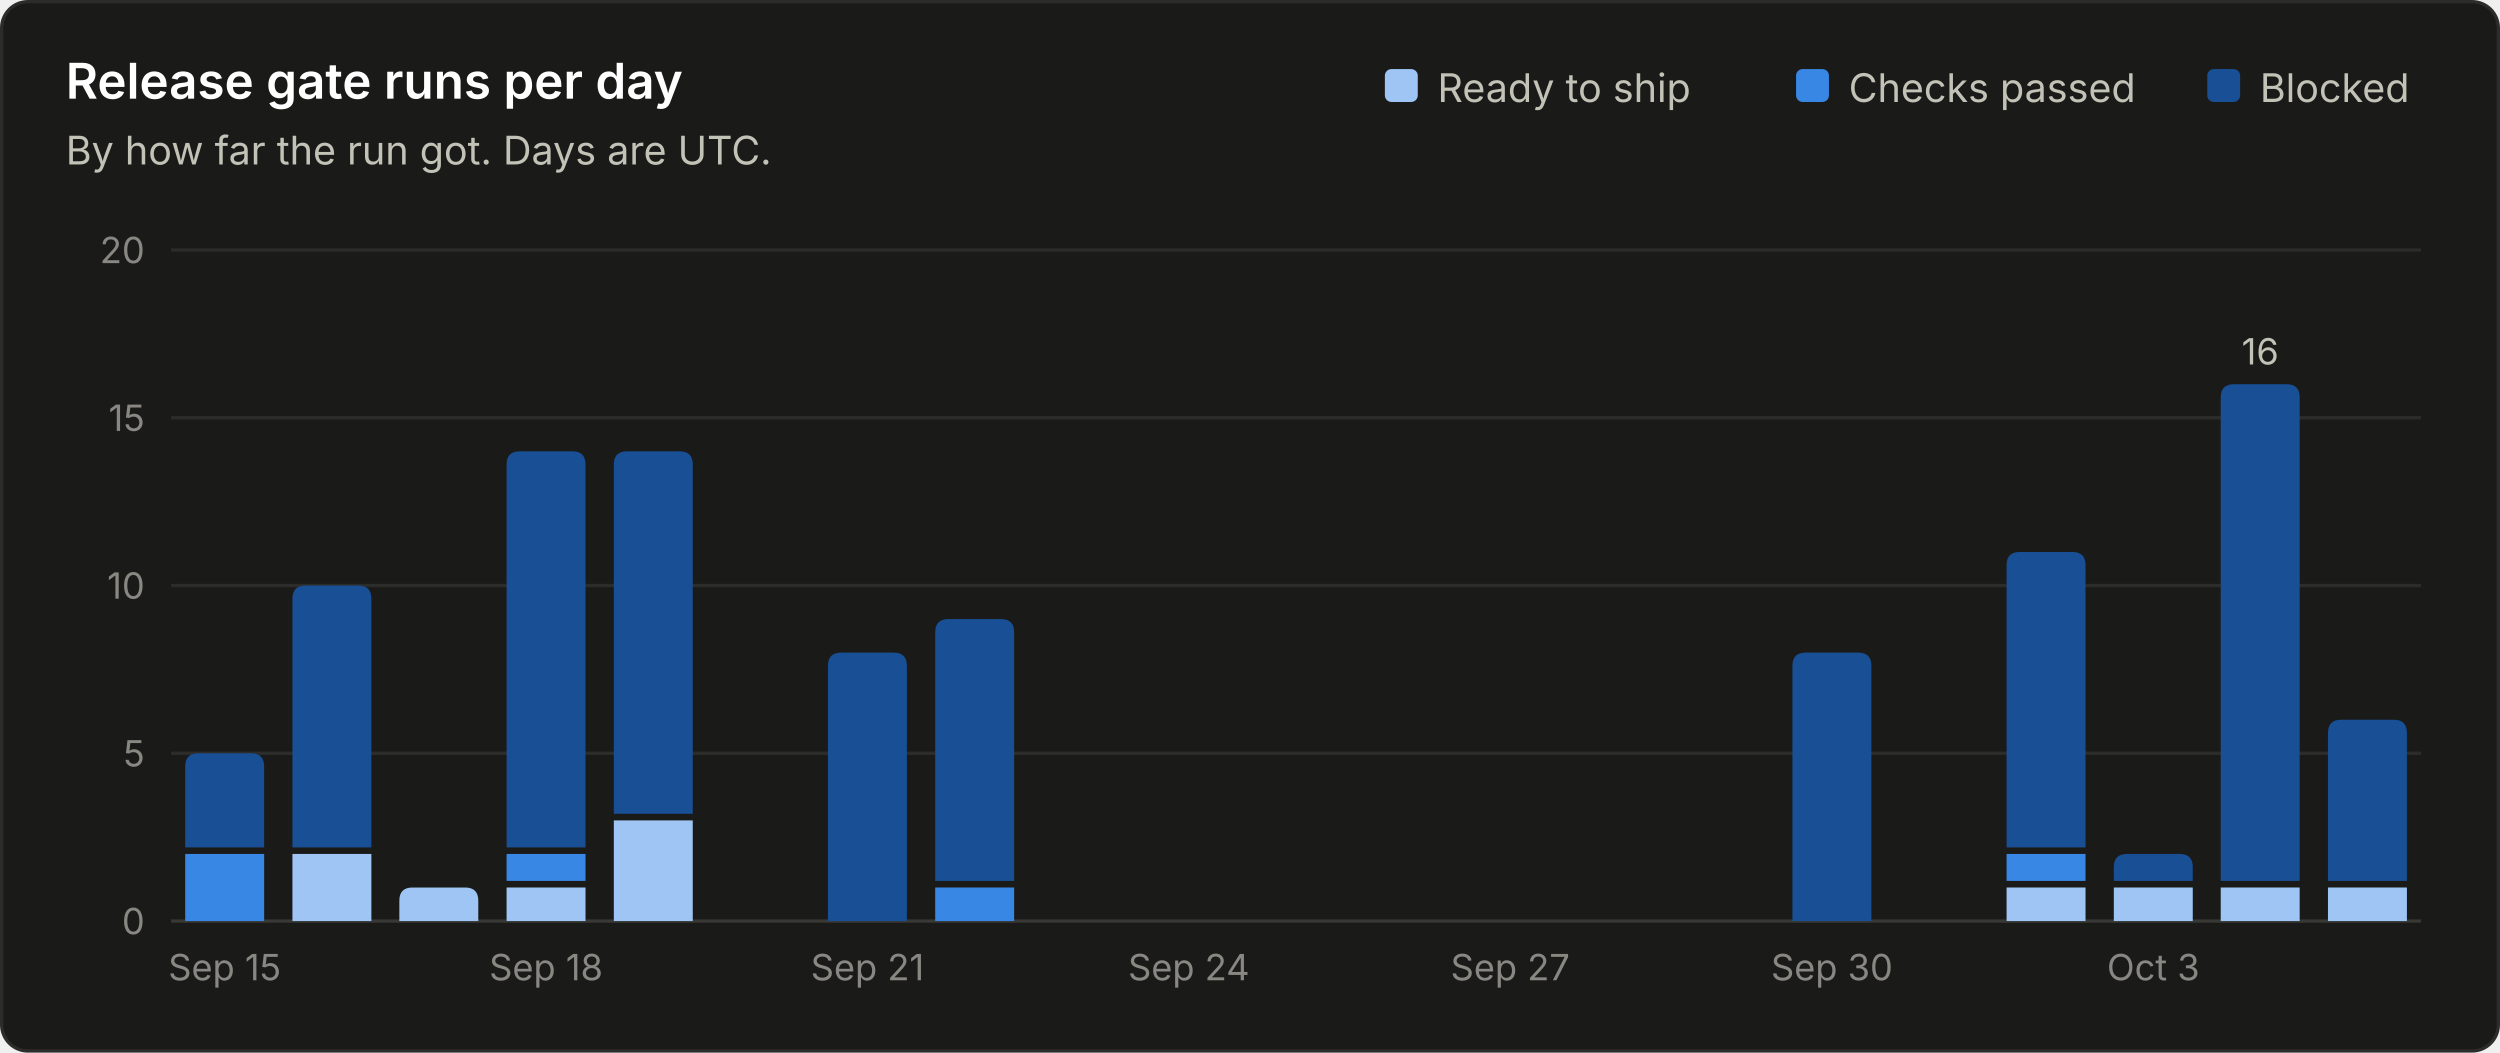
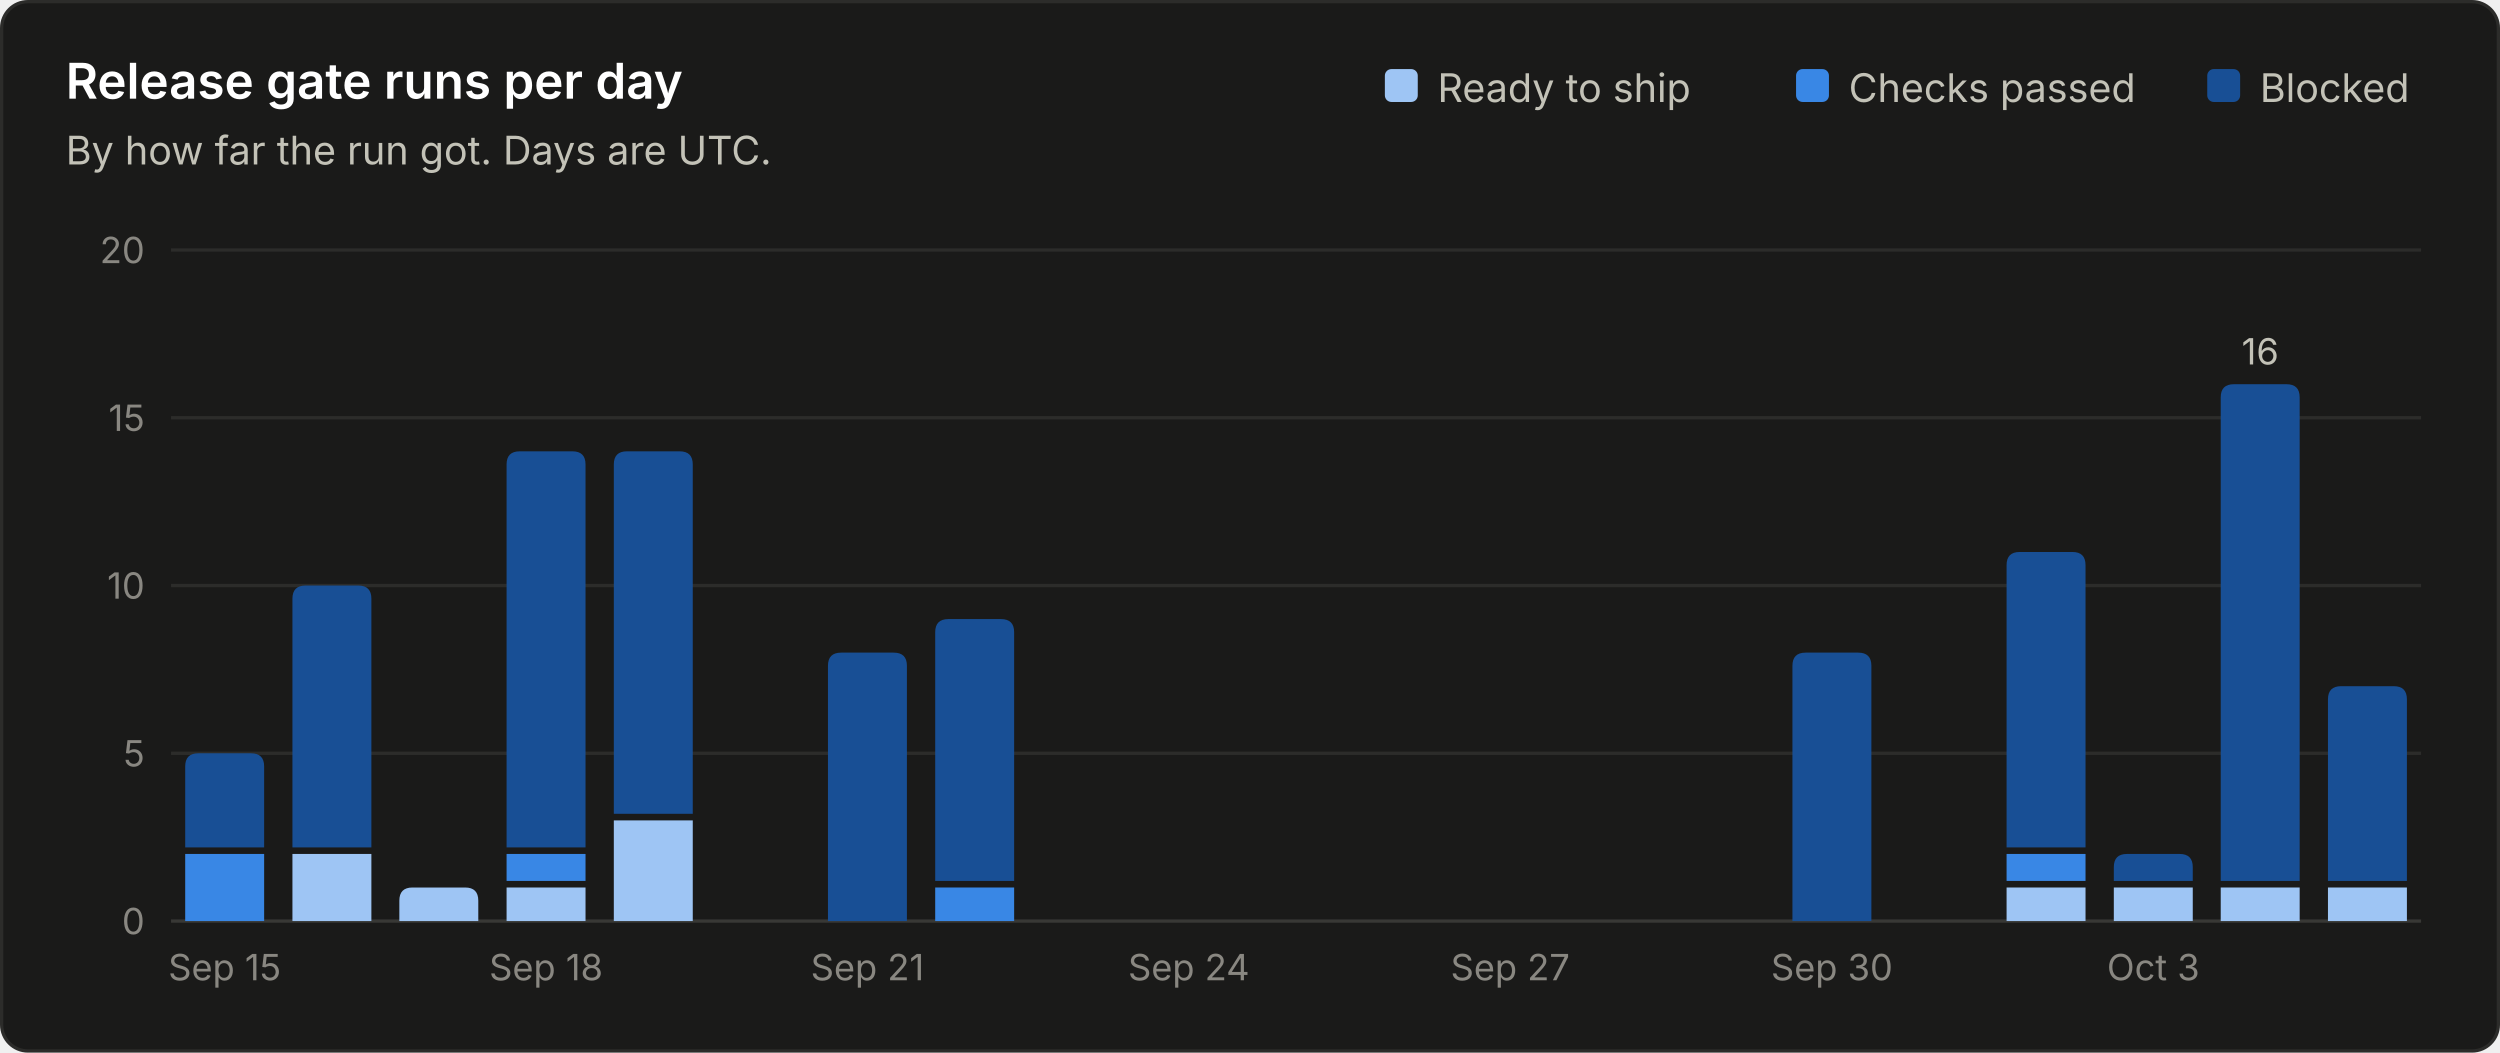
<svg xmlns="http://www.w3.org/2000/svg" viewBox="0 0 760 320" width="760" height="320" role="img" font-family="system-ui, -apple-system, 'Segoe UI', sans-serif">
  <rect x="0.5" y="0.5" width="759" height="319" rx="8" fill="#1a1a19" stroke="#2c2c2a" />
  <text x="20.0" y="30.0" fill="#ffffff" font-size="15" font-weight="600" text-anchor="start">Release gate runs per day</text>
  <text x="20.0" y="50.0" fill="#c3c2b7" font-size="12" font-weight="400" text-anchor="start">By how far the run got. Days are UTC.</text>
  <line x1="52" y1="280.0" x2="736" y2="280.0" stroke="#383835" stroke-width="1" />
  <text x="44.0" y="284.0" fill="#898781" font-size="11" font-weight="400" text-anchor="end">0</text>
  <line x1="52" y1="229.0" x2="736" y2="229.0" stroke="#2c2c2a" stroke-width="1" />
  <text x="44.0" y="233.0" fill="#898781" font-size="11" font-weight="400" text-anchor="end">5</text>
  <line x1="52" y1="178.0" x2="736" y2="178.0" stroke="#2c2c2a" stroke-width="1" />
  <text x="44.0" y="182.0" fill="#898781" font-size="11" font-weight="400" text-anchor="end">10</text>
  <line x1="52" y1="127.0" x2="736" y2="127.0" stroke="#2c2c2a" stroke-width="1" />
  <text x="44.0" y="131.0" fill="#898781" font-size="11" font-weight="400" text-anchor="end">15</text>
  <line x1="52" y1="76.0" x2="736" y2="76.0" stroke="#2c2c2a" stroke-width="1" />
  <text x="44.0" y="80.0" fill="#898781" font-size="11" font-weight="400" text-anchor="end">20</text>
  <text x="687.0" y="31.0" fill="#c3c2b7" font-size="12" font-weight="400" text-anchor="start">Blocked</text>
  <rect x="671.0" y="21" width="10" height="10" rx="2" fill="#184f95" />
  <text x="562.0" y="31.0" fill="#c3c2b7" font-size="12" font-weight="400" text-anchor="start">Checks passed</text>
  <rect x="546.0" y="21" width="10" height="10" rx="2" fill="#3987e5" />
  <text x="437.0" y="31.0" fill="#c3c2b7" font-size="12" font-weight="400" text-anchor="start">Ready to ship</text>
  <rect x="421.0" y="21" width="10" height="10" rx="2" fill="#9ec5f4" />
  <path d="M56.3 280.0 V259.6 Q56.3 259.6 56.3 259.6 H80.3 Q80.3 259.6 80.3 259.6 V280.0 Z" fill="#3987e5" />
  <path d="M56.3 257.6 V233.0 Q56.3 229.0 60.3 229.0 H76.3 Q80.3 229.0 80.3 233.0 V257.6 Z" fill="#184f95" />
  <text x="68.3" y="298.0" fill="#898781" font-size="11" font-weight="400" text-anchor="middle">Sep 15</text>
  <path d="M88.9 280.0 V259.6 Q88.9 259.6 88.9 259.6 H112.9 Q112.9 259.6 112.9 259.6 V280.0 Z" fill="#9ec5f4" />
  <path d="M88.9 257.6 V182.0 Q88.9 178.0 92.9 178.0 H108.9 Q112.9 178.0 112.9 182.0 V257.6 Z" fill="#184f95" />
  <path d="M121.4 280.0 V273.8 Q121.4 269.8 125.4 269.8 H141.4 Q145.4 269.8 145.4 273.8 V280.0 Z" fill="#9ec5f4" />
  <path d="M154.0 280.0 V269.8 Q154.0 269.8 154.0 269.8 H178.0 Q178.0 269.8 178.0 269.8 V280.0 Z" fill="#9ec5f4" />
  <path d="M154.0 267.8 V259.6 Q154.0 259.6 154.0 259.6 H178.0 Q178.0 259.6 178.0 259.6 V267.8 Z" fill="#3987e5" />
  <path d="M154.0 257.6 V141.2 Q154.0 137.2 158.0 137.2 H174.0 Q178.0 137.2 178.0 141.2 V257.6 Z" fill="#184f95" />
  <text x="166.0" y="298.0" fill="#898781" font-size="11" font-weight="400" text-anchor="middle">Sep 18</text>
  <path d="M186.6 280.0 V249.4 Q186.6 249.4 186.6 249.4 H210.6 Q210.6 249.4 210.6 249.4 V280.0 Z" fill="#9ec5f4" />
  <path d="M186.6 247.4 V141.2 Q186.6 137.2 190.6 137.2 H206.6 Q210.6 137.2 210.6 141.2 V247.4 Z" fill="#184f95" />
  <path d="M251.7 280.0 V202.4 Q251.7 198.4 255.7 198.4 H271.7 Q275.7 198.4 275.7 202.4 V280.0 Z" fill="#184f95" />
  <text x="263.7" y="298.0" fill="#898781" font-size="11" font-weight="400" text-anchor="middle">Sep 21</text>
  <path d="M284.3 280.0 V269.8 Q284.3 269.8 284.3 269.8 H308.3 Q308.3 269.8 308.3 269.8 V280.0 Z" fill="#3987e5" />
  <path d="M284.3 267.8 V192.2 Q284.3 188.2 288.3 188.2 H304.3 Q308.3 188.2 308.3 192.2 V267.8 Z" fill="#184f95" />
  <text x="361.4" y="298.0" fill="#898781" font-size="11" font-weight="400" text-anchor="middle">Sep 24</text>
  <text x="459.1" y="298.0" fill="#898781" font-size="11" font-weight="400" text-anchor="middle">Sep 27</text>
  <path d="M544.9 280.0 V202.4 Q544.9 198.4 548.9 198.4 H564.9 Q568.9 198.4 568.9 202.4 V280.0 Z" fill="#184f95" />
  <text x="556.9" y="298.0" fill="#898781" font-size="11" font-weight="400" text-anchor="middle">Sep 30</text>
  <path d="M610.0 280.0 V269.8 Q610.0 269.8 610.0 269.8 H634.0 Q634.0 269.8 634.0 269.8 V280.0 Z" fill="#9ec5f4" />
  <path d="M610.0 267.8 V259.6 Q610.0 259.6 610.0 259.6 H634.0 Q634.0 259.6 634.0 259.6 V267.8 Z" fill="#3987e5" />
  <path d="M610.0 257.6 V171.8 Q610.0 167.8 614.0 167.8 H630.0 Q634.0 167.8 634.0 171.8 V257.6 Z" fill="#184f95" />
  <path d="M642.6 280.0 V269.8 Q642.6 269.8 642.6 269.8 H666.6 Q666.6 269.8 666.6 269.8 V280.0 Z" fill="#9ec5f4" />
  <path d="M642.6 267.8 V263.6 Q642.6 259.6 646.6 259.6 H662.6 Q666.6 259.6 666.6 263.6 V267.8 Z" fill="#184f95" />
  <text x="654.6" y="298.0" fill="#898781" font-size="11" font-weight="400" text-anchor="middle">Oct 3</text>
  <path d="M675.1 280.0 V269.8 Q675.1 269.8 675.1 269.8 H699.1 Q699.1 269.8 699.1 269.8 V280.0 Z" fill="#9ec5f4" />
  <path d="M675.1 267.8 V120.8 Q675.1 116.8 679.1 116.8 H695.1 Q699.1 116.8 699.1 120.8 V267.8 Z" fill="#184f95" />
  <text x="687.1" y="110.8" fill="#c3c2b7" font-size="11" font-weight="400" text-anchor="middle">16</text>
  <path d="M707.7 280.0 V269.8 Q707.7 269.8 707.7 269.8 H731.7 Q731.7 269.8 731.7 269.8 V280.0 Z" fill="#9ec5f4" />
-   <path d="M707.7 267.8 V222.8 Q707.7 218.8 711.7 218.8 H727.7 Q731.7 218.8 731.7 222.8 V267.8 Z" fill="#184f95" />
+   <path d="M707.7 267.8 V212.6 Q707.7 208.6 711.7 208.6 H727.7 Q731.7 208.6 731.7 212.6 V267.8 Z" fill="#184f95" />
</svg>
